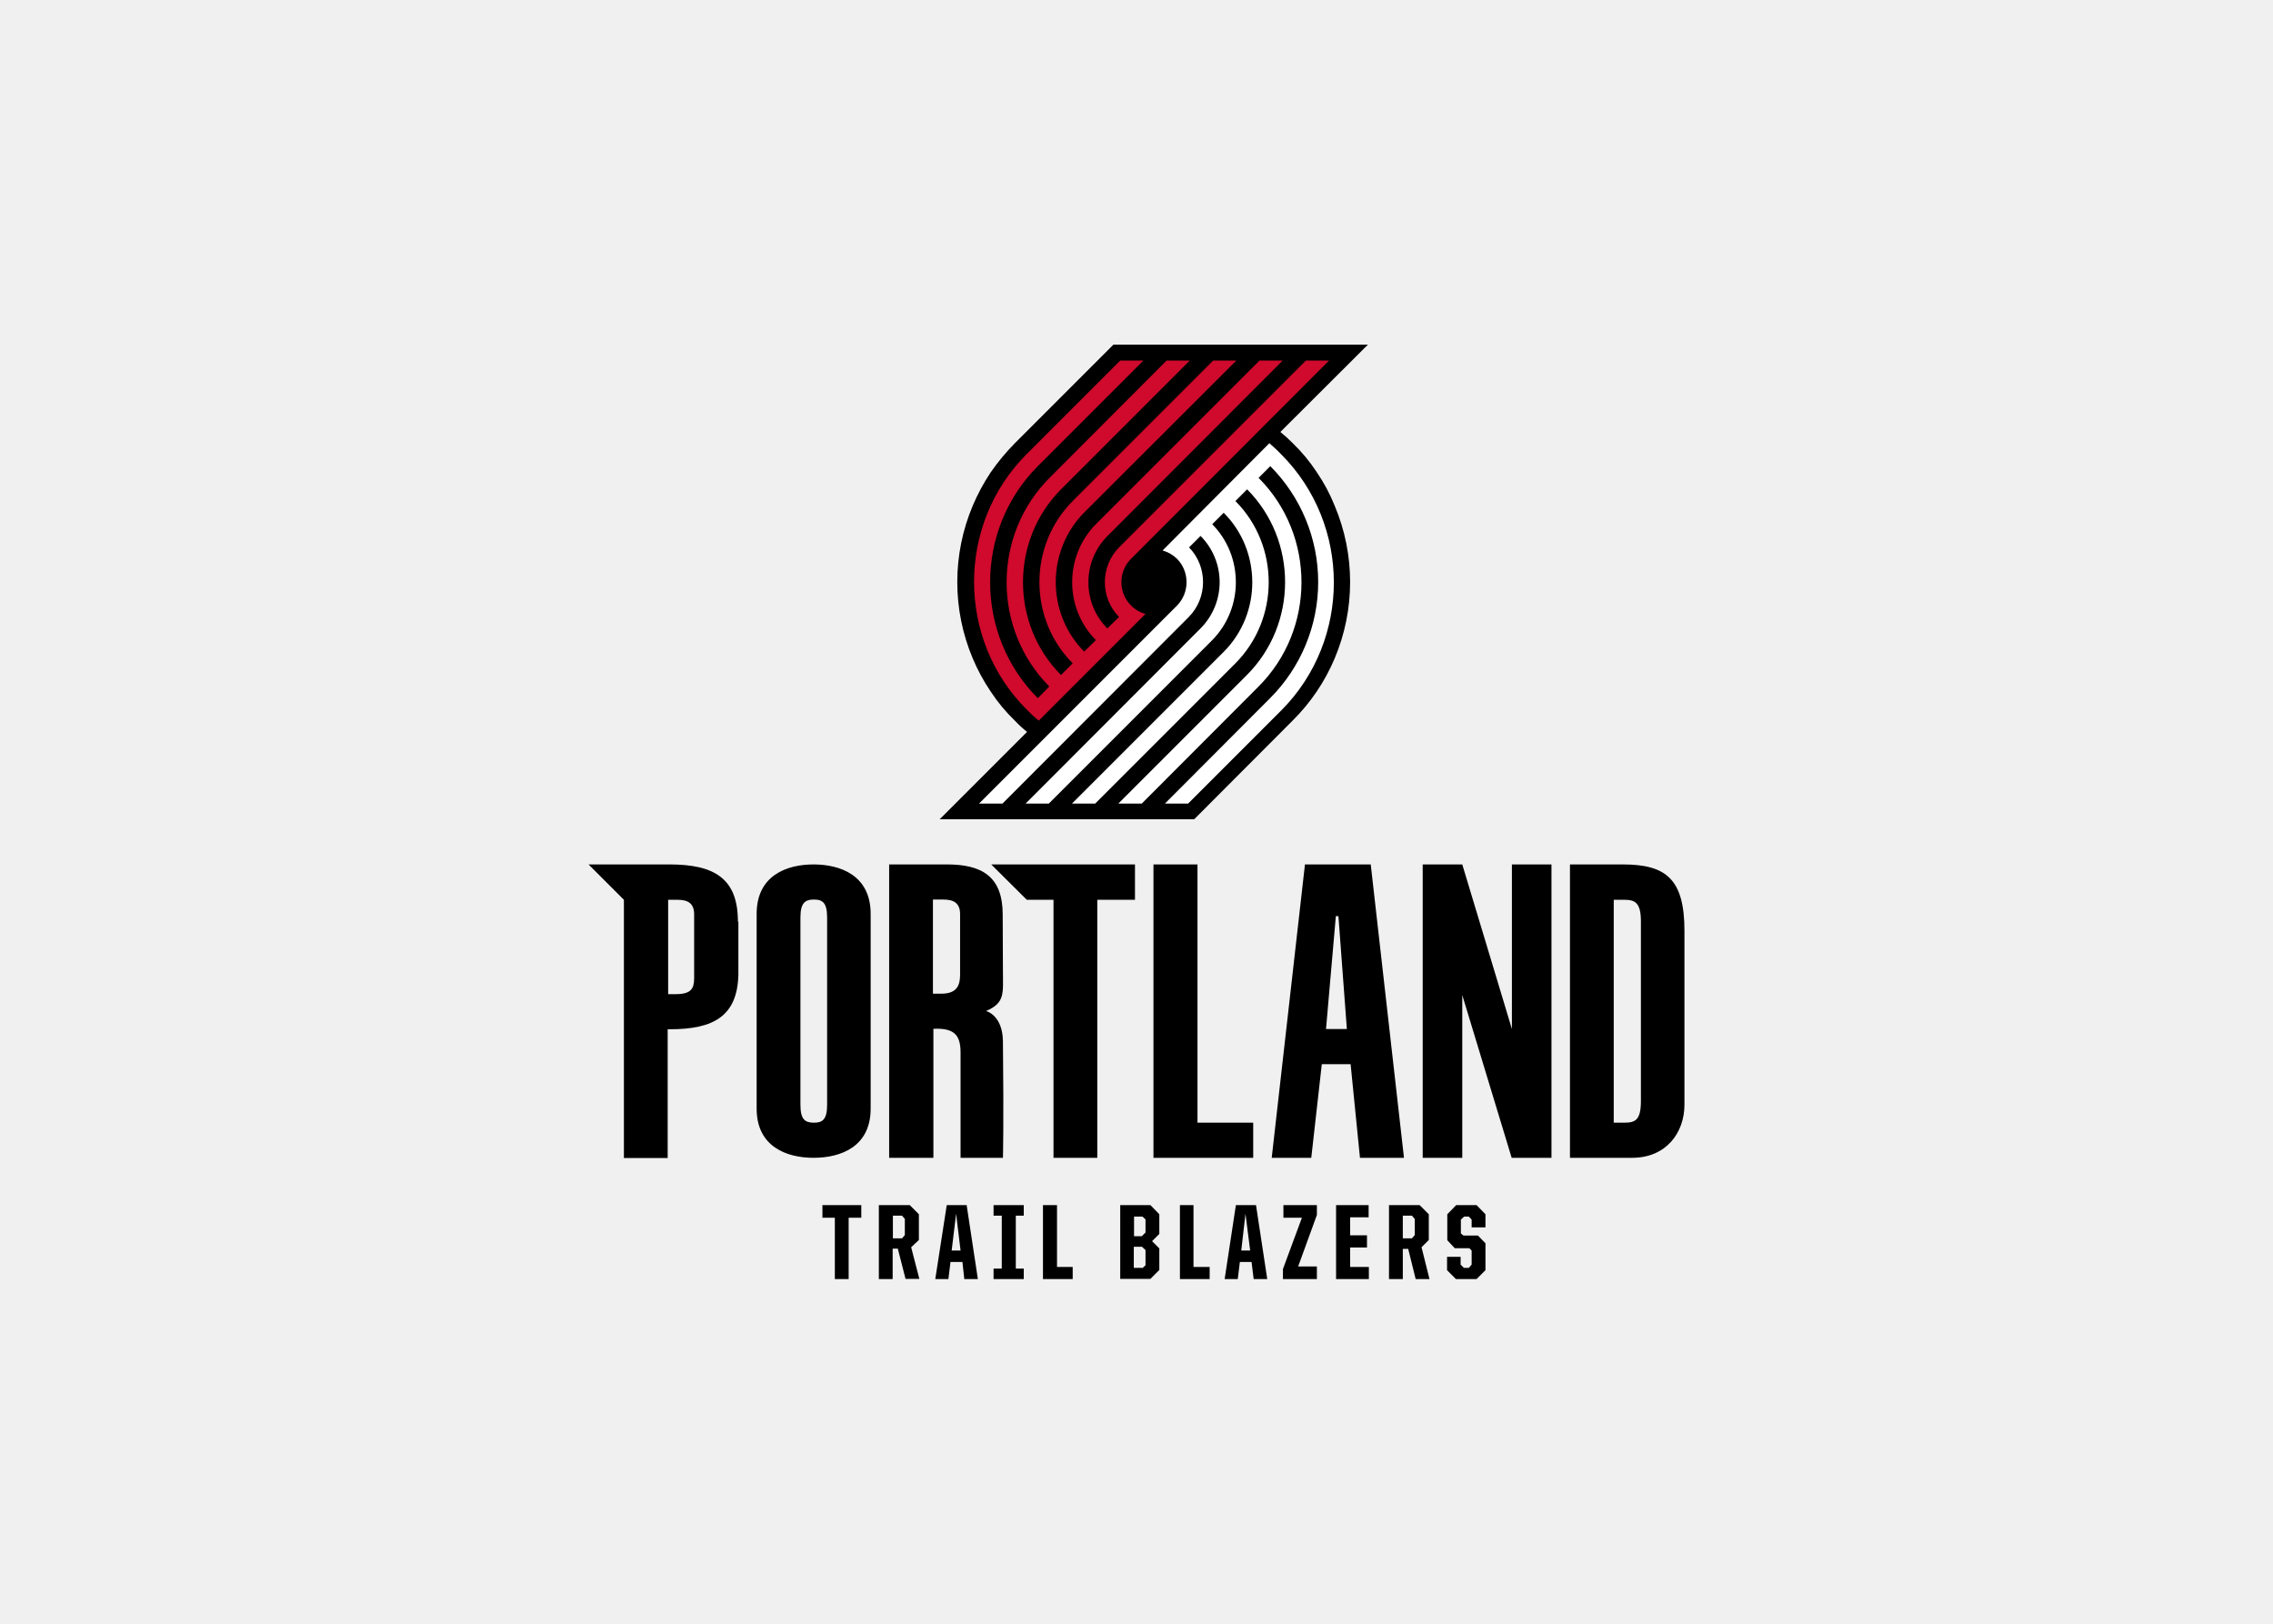
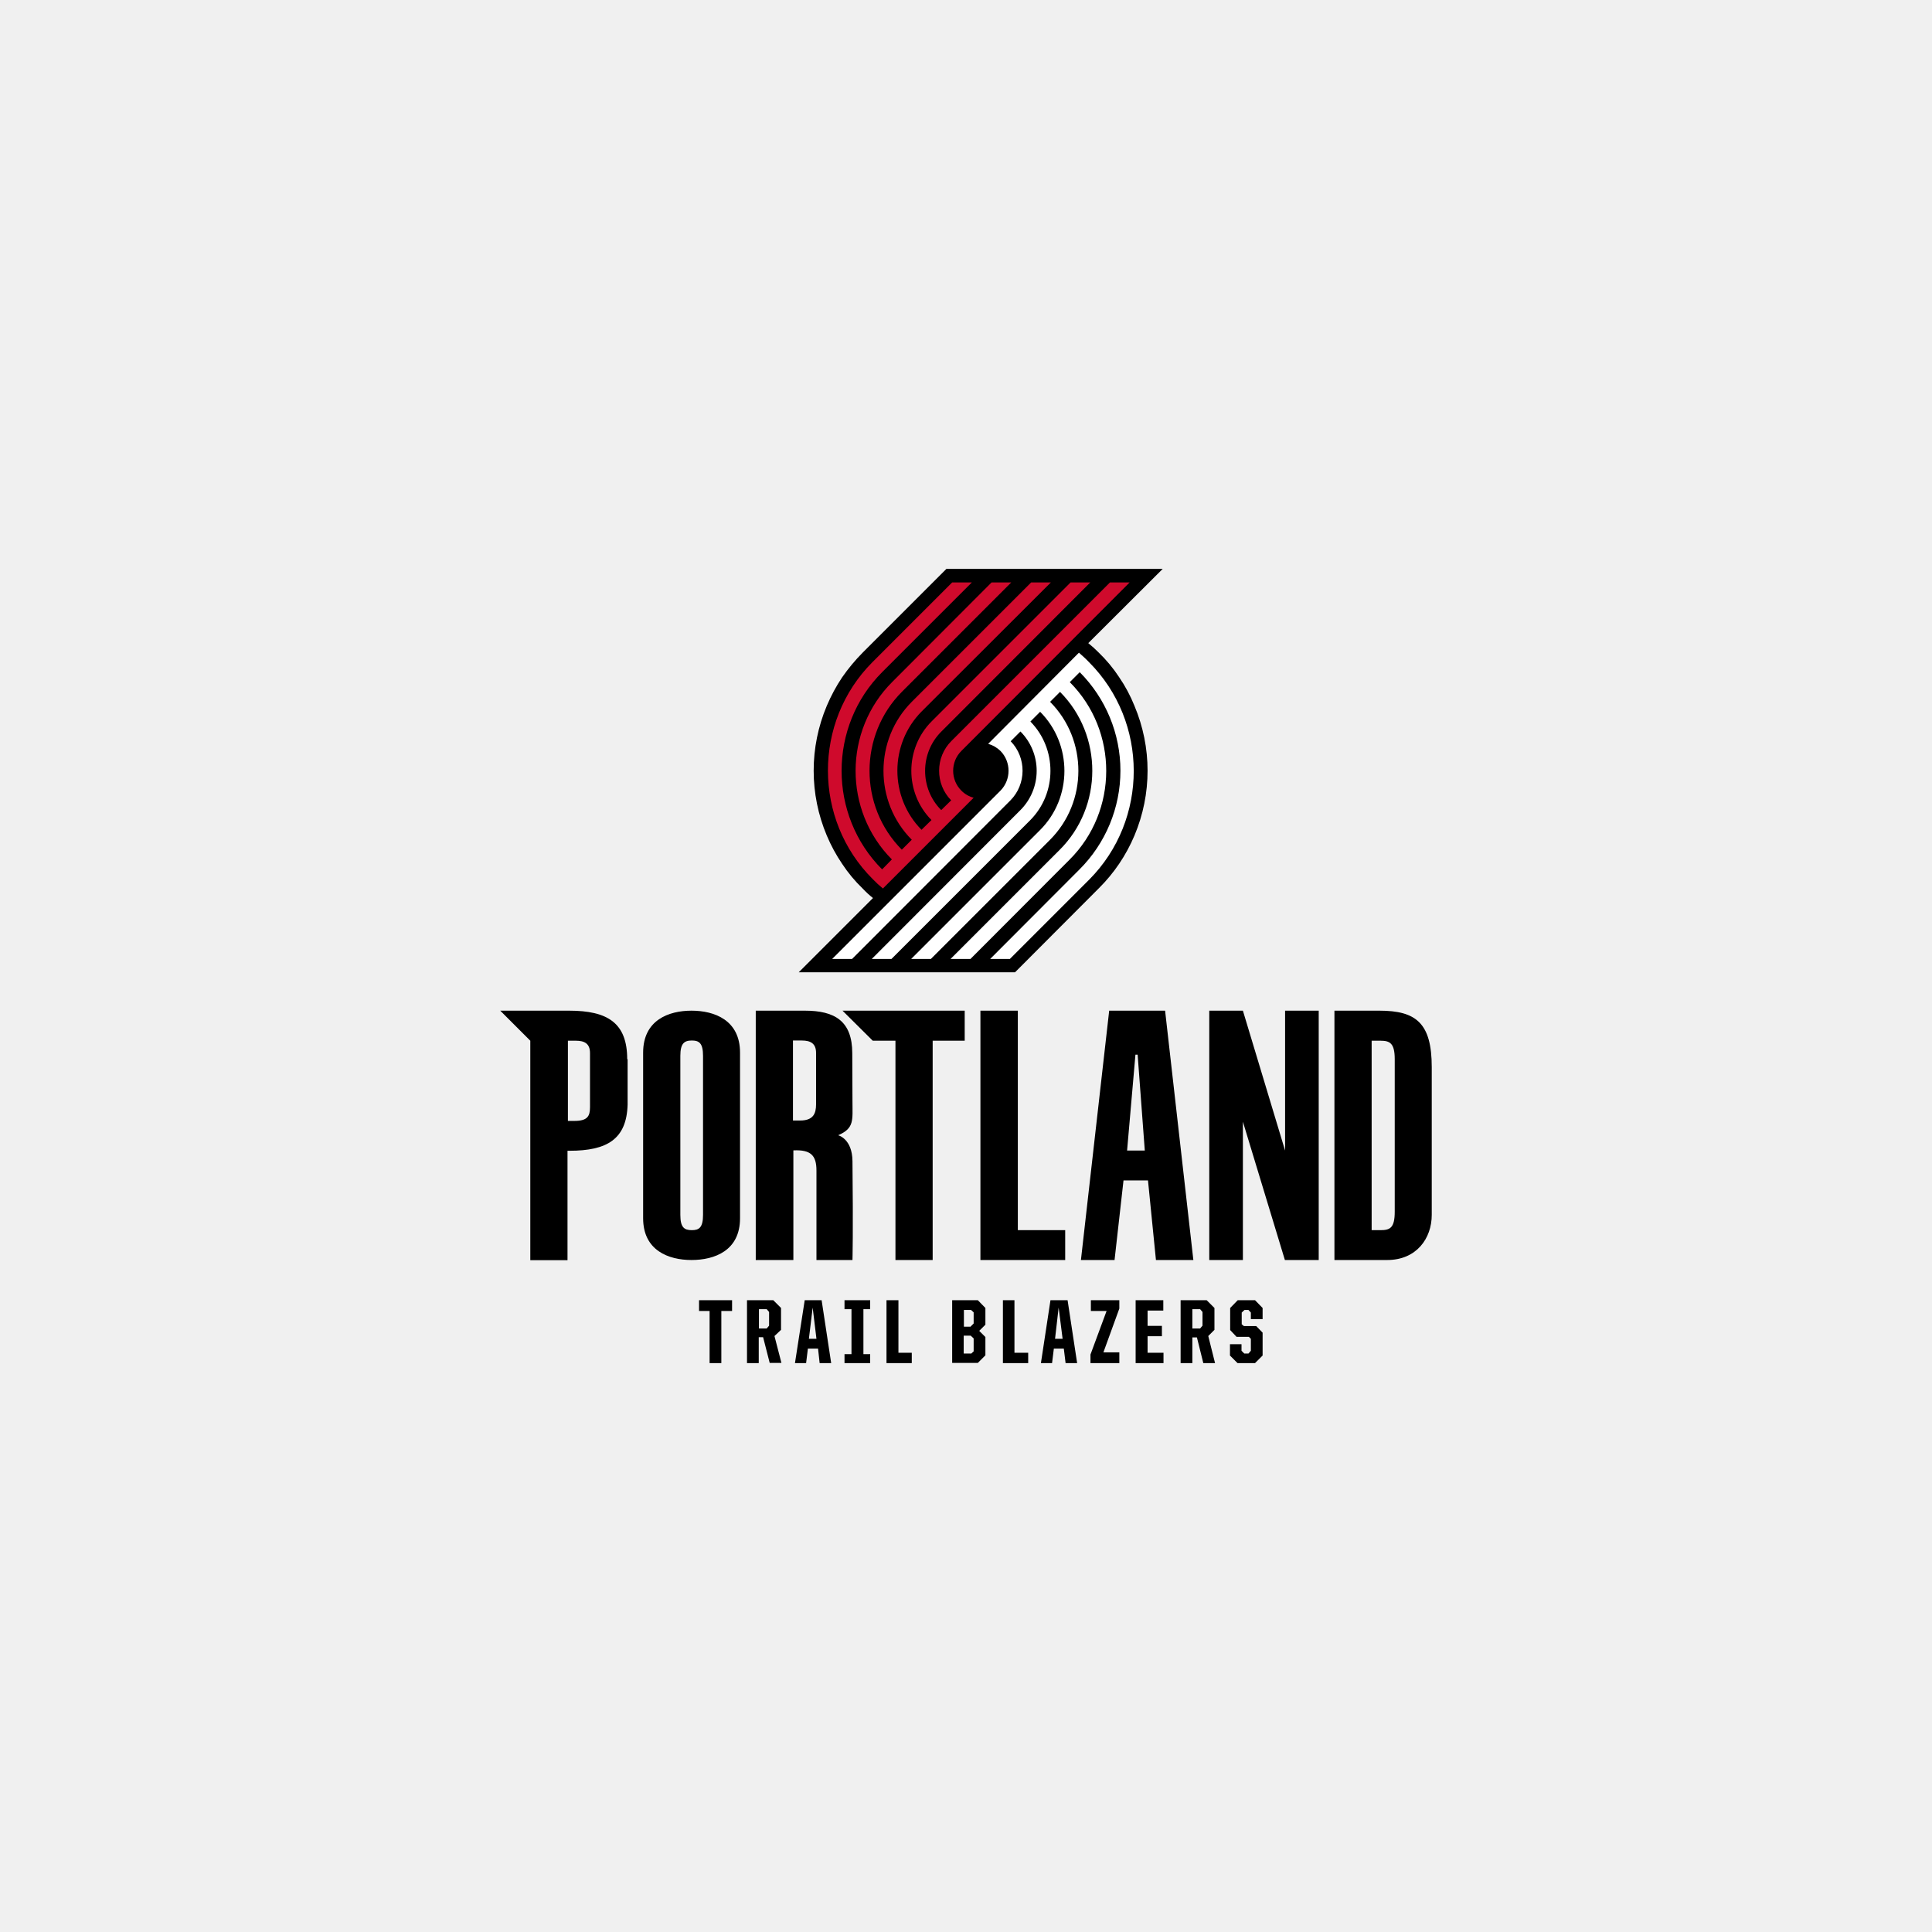
- <svg xmlns="http://www.w3.org/2000/svg" clip-rule="evenodd" fill-rule="evenodd" viewBox="0 0 560 400">
+ <svg xmlns="http://www.w3.org/2000/svg" width="150" height="150" clip-rule="evenodd" fill-rule="evenodd" viewBox="0 0 560 400">
  <path d="m324.384 116.277c-1.707-2.598-3.701-4.997-5.941-7.152-.946-.962-1.948-1.867-3-2.711l21.572-21.515h-62.698l-24.226 24.226-.057.057c-2.184 2.207-4.172 4.601-5.941 7.153-1.739 2.602-3.226 5.364-4.442 8.248-5.073 12.017-5.073 25.59 0 37.607 1.204 2.872 2.692 5.615 4.442 8.191 1.707 2.598 3.7 4.998 5.941 7.153.93.996 1.933 1.921 3 2.768l-21.515 21.515h62.698l24.283-24.341c4.408-4.371 7.915-9.564 10.324-15.285 5.074-12.017 5.074-25.59 0-37.607-1.168-2.924-2.659-5.71-4.441-8.306z" />
  <path d="m315.674 111.951c-.922-.98-1.961-1.903-2.941-2.768l-26.302 26.418c1.346.384 2.575 1.098 3.577 2.077 3.095 3.172 3.095 8.305 0 11.478l-48.797 48.797h5.768l45.855-45.913c4.702-4.703 4.754-12.423.116-17.189l2.827-2.827c3.014 3.024 4.708 7.123 4.708 11.392 0 4.287-1.708 8.401-4.744 11.428l-.022.022-43.029 43.087h5.711l40.202-40.202c7.809-7.857 7.836-20.722.058-28.61l2.826-2.826c9.398 9.413 9.385 24.892-.029 34.291l-.028.028-37.319 37.319h5.711l34.493-34.493c10.987-10.968 11.013-29.03.057-40.03l2.884-2.884c12.516 12.6 12.464 33.261-.116 45.798l-31.608 31.609h5.768l28.724-28.783c14.129-14.081 14.167-37.295.084-51.423l-.026-.027 2.884-2.884c7.551 7.579 11.796 17.853 11.796 28.552 0 10.755-4.29 21.078-11.911 28.666l-25.841 25.899h5.711l23.014-23.015c17.203-17.318 17.176-45.699-.058-62.986z" fill="#fff" />
  <path d="m252.976 174.822c.924.962 1.907 1.867 2.941 2.711l26.302-26.302c-1.357-.358-2.592-1.076-3.576-2.077-3.149-3.144-3.152-8.323-.007-11.471l.007-.007 48.797-48.856h-5.711l-45.971 45.972c-4.714 4.706-4.74 12.45-.057 17.189l-2.884 2.826c-6.234-6.245-6.226-16.513.019-22.746l.096-.095 43.088-43.145h-5.711l-40.261 40.261c-7.837 7.844-7.863 20.734-.057 28.609l-2.884 2.827c-9.353-9.45-9.327-24.901.057-34.32l37.434-37.377h-5.71l-34.55 34.55c-10.988 10.968-11.014 29.031-.057 40.031l-2.884 2.884c-12.505-12.597-12.478-33.233.057-45.798l31.666-31.667h-5.71l-28.783 28.84c-14.126 14.088-14.178 37.298-.115 51.45l-2.827 2.884c-15.679-15.704-15.657-41.53.048-57.208l.009-.01 25.956-25.956h-5.711l-23.13 23.13c-17.213 17.277-17.161 45.658.116 62.87v.001z" fill="#cf0a2c" />
  <path d="m345.61 315.099h-3.403v-18.226h7.556l2.25 2.25v6.344l-1.789 1.788 1.962 7.845h-3.403l-1.846-7.44h-1.326v7.44zm-136.528 0h-3.403v-15.112h-3.057v-3.114h9.574v3.114h-3.114zm55.2 0h-7.326v-18.226h3.46v15.227h3.865v3zm33.743 0h-7.326v-18.226h3.346v15.227h3.98v3zm-45.799 0h-7.44v-2.595h2.019v-13.035h-2.019v-2.595h7.44v2.595h-1.961v13.035h1.961zm85.021 0h-8.076v-18.226h8.018v2.999h-4.556v4.442h4.153v3h-4.153v4.787h4.615v3zm-12.805 0h-8.363v-2.48l4.672-12.632h-4.556v-3.114h8.248v2.422l-4.615 12.69h4.615v3.114zm-100.305-18.226 2.25 2.25v6.344l-1.904 1.788 2.018 7.787h-3.403l-1.904-7.441h-1.269v7.499h-3.403v-18.226h7.614zm88.077 18.226h-3.346l-.519-4.21h-2.884l-.519 4.21h-3.23l2.768-18.226h4.961l2.768 18.226zm51.566 0h-5.076l-2.191-2.192v-3.287h3.345v1.904l.808.807h1.211l.692-.807v-3.461l-.576-.576h-3.576l-1.846-1.962v-6.402l2.192-2.25h5.018l2.192 2.25v3.23h-3.404v-1.904l-.692-.75h-1.153l-.807.75v3.403l.635.519h3.576l1.846 1.904v6.633l-2.192 2.192zm-122.858 0h-3.346l-.462-4.21h-2.941l-.519 4.21h-3.23l2.826-18.226h4.903l2.768 18.226zm42.51-.057h-7.441v-18.169h7.441l2.191 2.25v4.845l-1.788 1.788 1.788 1.788v5.306zm-1.961-2.654.749-.692v-3.75l-.865-.807h-2.019v5.192h2.135zm24.34-4.326h2.192l-1.153-9.055zm-71.35 0h2.192l-1.096-9.055zm113.398-2.999.692-.807v-3.98l-.692-.807h-2.25v5.595h2.25zm-125.626 0 .692-.807v-3.98l-.692-.807h-2.25v5.595h2.25zm59.122-.577.865-.865v-3.231l-.749-.692h-2.077v4.845h1.961zm-116.398-91.538c11.133 0 16.843 3.519 16.843 14.074h.116v13.151c-.289 10.036-5.941 13.381-16.843 13.381h-.577v31.723h-10.786v-63.621l-8.709-8.709h19.957zm119.224 0h10.844v63.621h13.727v8.652h-24.572v-72.273zm-83.751 72.273c6.691 0 14.074-2.711 14.074-12.112v-47.99c0-9.46-7.441-12.171-14.074-12.171-6.576 0-14.016 2.711-14.016 12.171v47.99c0 9.401 7.44 12.112 14.016 12.112zm32.878-72.273c8.652 0 13.727 3 13.727 12.344l.058 14.016c0 5.365.576 7.729-4.153 9.748 0 0 4.095.98 4.153 7.499.23 20.863 0 28.654 0 28.666h-10.44v-25.956c0-4.325-1.616-6.056-6.634-5.825h-.057v31.782h-10.902v-72.273h14.247zm139.181 40.549v-40.549h9.748v72.273h-9.806l-12.171-40.088v40.088h-9.748v-72.273h9.748l12.228 40.549zm27.34-40.549c10.671 0 15.17 3.634 15.17 16.381v42.799-.001c0 6.864-4.442 13.094-12.921 13.094h-15.285v-72.273h13.035zm-78.328 0h16.208l8.191 72.273h-10.844l-2.307-23.072h-7.094l-2.596 23.072h-9.747l8.191-72.273zm-41.876 0v8.709h-9.287v63.563h-10.786v-63.563h-6.576l-8.767-8.709h35.415zm120.551 8.709h-2.596v54.911h2.596c2.768 0 4.095-.692 4.095-5.364v-44.183c0-4.615-1.385-5.365-4.095-5.365zm-202.975 4.384c0-3.634 1.153-4.442 3.346-4.442 2.134 0 3.23.807 3.23 4.442v46.086c0 3.692-1.153 4.441-3.23 4.441-2.192 0-3.346-.75-3.346-4.441zm134.624 27.456-2.077-27.803h-.635l-2.422 27.803zm-164.907-31.84h-2.422.116v23.245h1.846c3.806 0 4.556-1.326 4.556-3.98v-15.688c0-2.769-1.615-3.577-4.096-3.577zm65.524-.057h-2.595v23.187h2.077c3.807 0 4.615-2.018 4.615-4.672v-14.939c0-2.768-1.673-3.576-4.096-3.576z" />
</svg>
